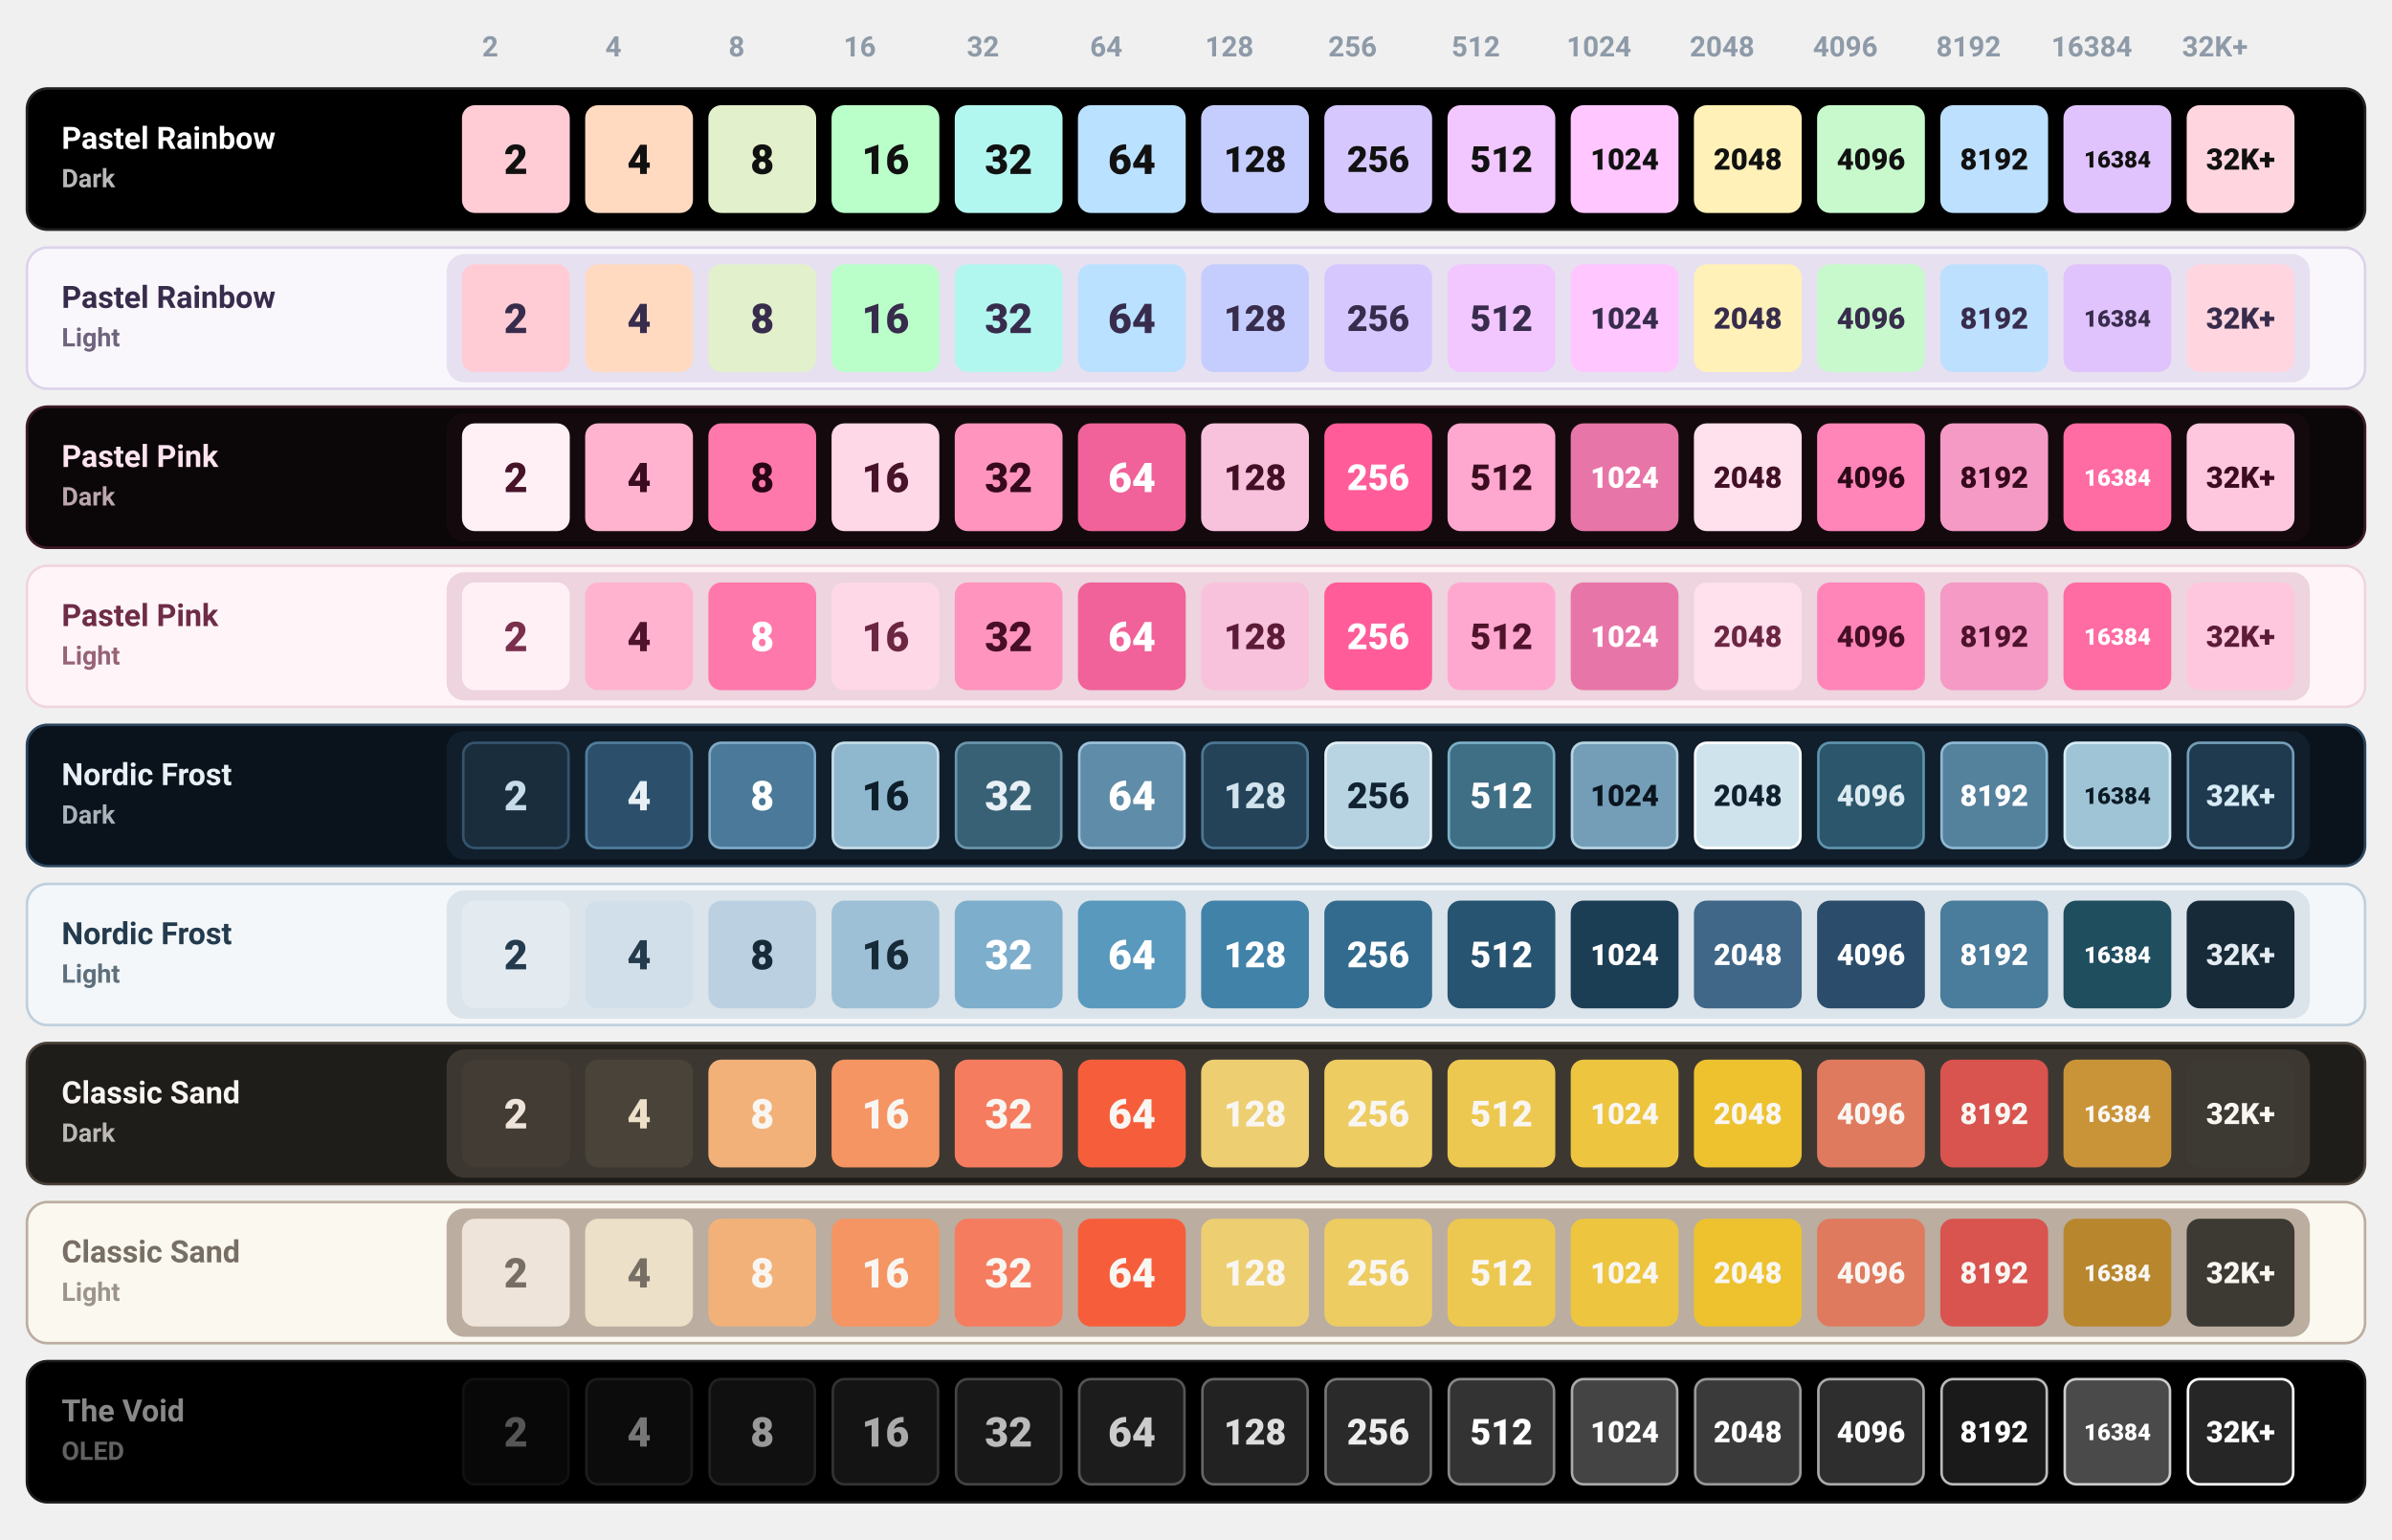
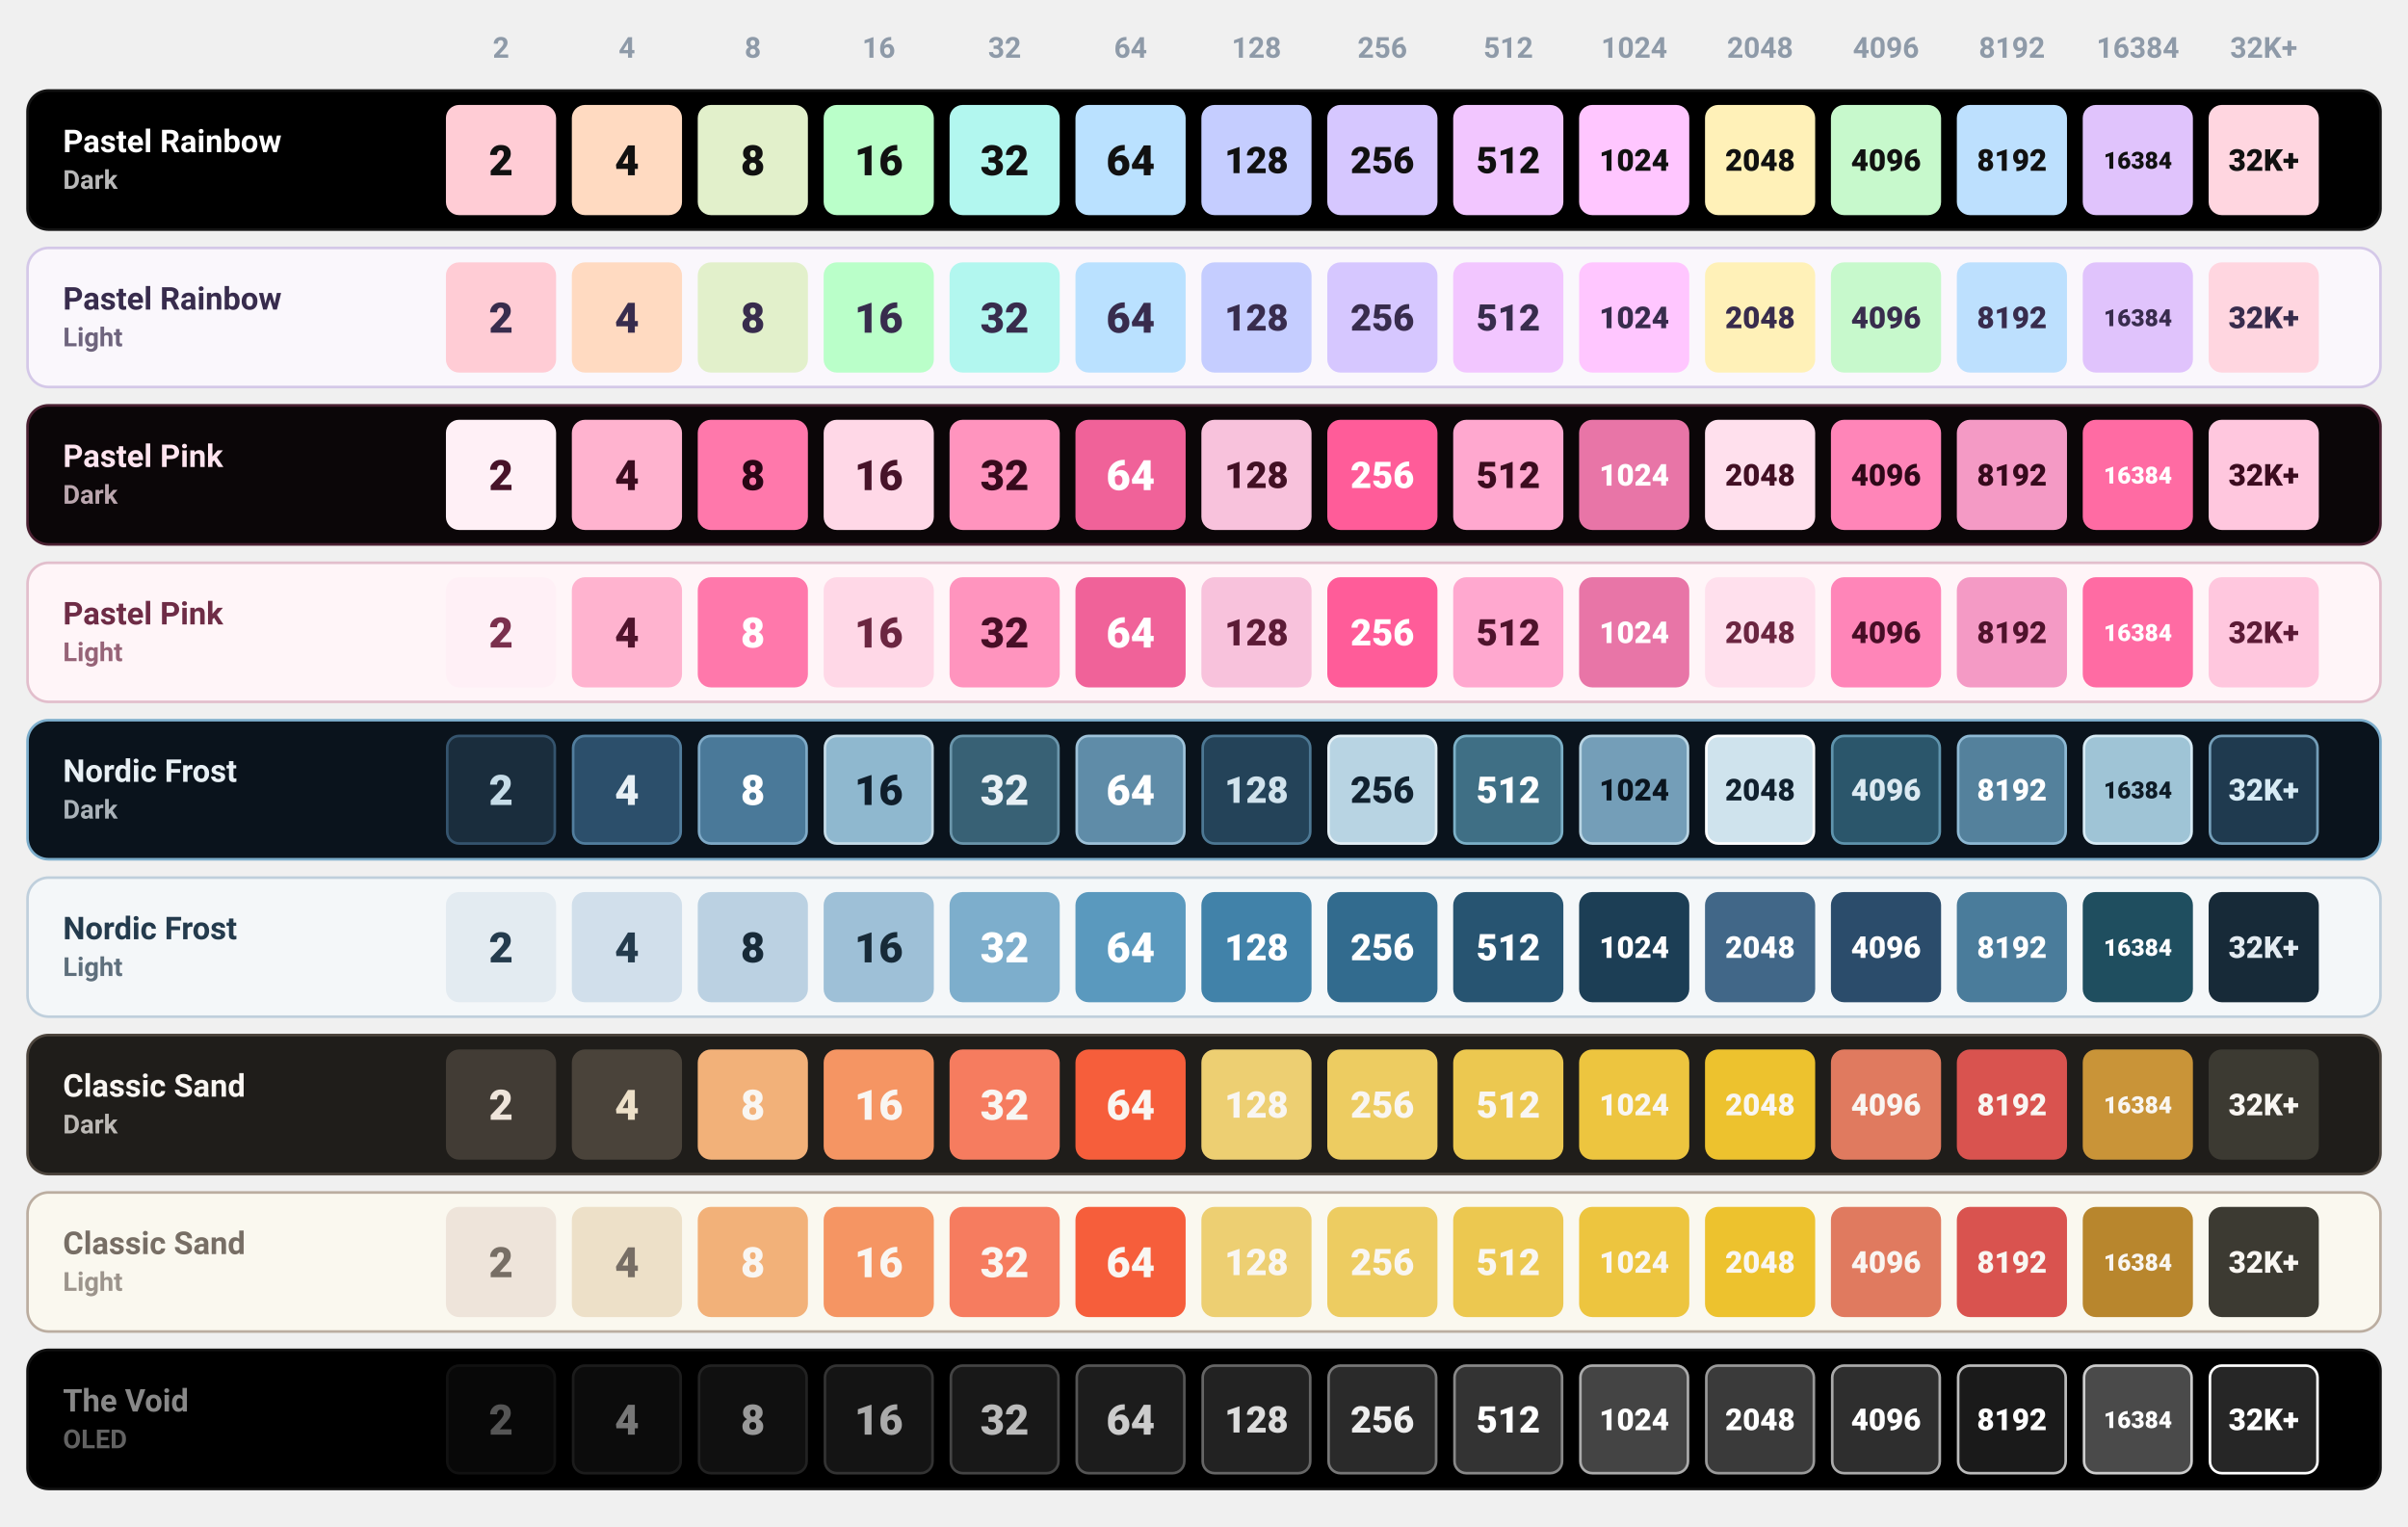
- <svg xmlns="http://www.w3.org/2000/svg" viewBox="0 0 932 600" width="100%" height="100%" style="background:#0a0c0e;">
+ <svg xmlns="http://www.w3.org/2000/svg" viewBox="0 0 918 582" width="100%" height="100%" style="background:#0a0c0e;">
  <style>
    text { font-family: -apple-system, BlinkMacSystemFont, "Segoe UI", Roboto, sans-serif; }
    .hdr { fill:#8e9aa8; font-size:11px; font-weight:700; text-anchor:middle; }
    .lbl { font-size:12px; font-weight:700; }
    .sub { font-size:10px; font-weight:600; }
    .val { font-weight:800; text-anchor:middle; }
    .v2 { font-size:16px; } .v3 { font-size:14px; } .v4 { font-size:11.5px; } .v5 { font-size:9px; }
  </style>
  <g transform="translate(170, 22)">
    <text x="21" class="hdr">2</text>
    <text x="69" class="hdr">4</text>
    <text x="117" class="hdr">8</text>
    <text x="165" class="hdr">16</text>
    <text x="213" class="hdr">32</text>
    <text x="261" class="hdr">64</text>
    <text x="309" class="hdr">128</text>
    <text x="357" class="hdr">256</text>
    <text x="405" class="hdr">512</text>
    <text x="453" class="hdr">1024</text>
    <text x="501" class="hdr">2048</text>
    <text x="549" class="hdr">4096</text>
    <text x="597" class="hdr">8192</text>
    <text x="645" class="hdr">16384</text>
    <text x="693" class="hdr">32K+</text>
  </g>
  <g transform="translate(10, 34)">
-     <rect x="0.5" y="0.5" width="911" height="55" rx="8" fill="#000000" stroke="#222222" stroke-width="1" />
+     <rect x="0.5" y="0.5" width="897" height="53" rx="8" fill="#000000" stroke="#141414" stroke-width="1" />
    <text x="14" y="24" fill="#ffffff" class="lbl">Pastel Rainbow</text>
-     <text x="14" y="39" fill="#ffffff" fill-opacity="0.72" class="sub">Dark</text>
-     <rect x="164" y="3" width="726" height="50" rx="7" fill="#000000" />
-     <g transform="translate(170, 7)">
+     <text x="14" y="38" fill="#ffffff" fill-opacity="0.72" class="sub">Dark</text>
+     <g transform="translate(160, 6)">
      <rect x="0" y="0" width="42" height="42" rx="5" fill="#ffccd5" />
      <text x="21" y="26.8" fill="#111111" class="val v2">2</text>
      <rect x="48" y="0" width="42" height="42" rx="5" fill="#ffdac1" />
      <text x="69" y="26.8" fill="#111111" class="val v2">4</text>
      <rect x="96" y="0" width="42" height="42" rx="5" fill="#e2f0cb" />
      <text x="117" y="26.8" fill="#111111" class="val v2">8</text>
      <rect x="144" y="0" width="42" height="42" rx="5" fill="#baffc9" />
      <text x="165" y="26.8" fill="#111111" class="val v2">16</text>
      <rect x="192" y="0" width="42" height="42" rx="5" fill="#b2f7ef" />
      <text x="213" y="26.8" fill="#111111" class="val v2">32</text>
      <rect x="240" y="0" width="42" height="42" rx="5" fill="#bae1ff" />
      <text x="261" y="26.8" fill="#111111" class="val v2">64</text>
      <rect x="288" y="0" width="42" height="42" rx="5" fill="#c5cdff" />
      <text x="309" y="26" fill="#111111" class="val v3">128</text>
      <rect x="336" y="0" width="42" height="42" rx="5" fill="#d6c7ff" />
      <text x="357" y="26" fill="#111111" class="val v3">256</text>
      <rect x="384" y="0" width="42" height="42" rx="5" fill="#f2c6ff" />
      <text x="405" y="26" fill="#111111" class="val v3">512</text>
      <rect x="432" y="0" width="42" height="42" rx="5" fill="#ffc6ff" />
      <text x="453" y="25.1" fill="#111111" class="val v4">1024</text>
      <rect x="480" y="0" width="42" height="42" rx="5" fill="#fff1b8" />
      <text x="501" y="25.1" fill="#111111" class="val v4">2048</text>
      <rect x="528" y="0" width="42" height="42" rx="5" fill="#c7f9cc" />
      <text x="549" y="25.1" fill="#111111" class="val v4">4096</text>
      <rect x="576" y="0" width="42" height="42" rx="5" fill="#bde0fe" />
      <text x="597" y="25.1" fill="#111111" class="val v4">8192</text>
      <rect x="624" y="0" width="42" height="42" rx="5" fill="#e0c3fc" />
      <text x="645" y="24.3" fill="#111111" class="val v5">16384</text>
      <rect x="672" y="0" width="42" height="42" rx="5" fill="#ffd6e0" />
      <text x="693" y="25.1" fill="#111111" class="val v4">32K+</text>
    </g>
  </g>
-   <g transform="translate(10, 96)">
-     <rect x="0.5" y="0.5" width="911" height="55" rx="8" fill="#faf7fc" stroke="#dcd3eb" stroke-width="1" />
+   <g transform="translate(10, 94)">
+     <rect x="0.5" y="0.5" width="897" height="53" rx="8" fill="#faf7fc" stroke="#d4c8e8" stroke-width="1" />
    <text x="14" y="24" fill="#382c4d" class="lbl">Pastel Rainbow</text>
-     <text x="14" y="39" fill="#382c4d" fill-opacity="0.72" class="sub">Light</text>
-     <rect x="164" y="3" width="726" height="50" rx="7" fill="#e7e0f0" />
-     <g transform="translate(170, 7)">
+     <text x="14" y="38" fill="#382c4d" fill-opacity="0.72" class="sub">Light</text>
+     <g transform="translate(160, 6)">
      <rect x="0" y="0" width="42" height="42" rx="5" fill="#ffccd5" />
      <text x="21" y="26.8" fill="#382c4d" class="val v2">2</text>
      <rect x="48" y="0" width="42" height="42" rx="5" fill="#ffdac1" />
      <text x="69" y="26.8" fill="#382c4d" class="val v2">4</text>
      <rect x="96" y="0" width="42" height="42" rx="5" fill="#e2f0cb" />
      <text x="117" y="26.8" fill="#382c4d" class="val v2">8</text>
      <rect x="144" y="0" width="42" height="42" rx="5" fill="#baffc9" />
      <text x="165" y="26.8" fill="#382c4d" class="val v2">16</text>
      <rect x="192" y="0" width="42" height="42" rx="5" fill="#b2f7ef" />
      <text x="213" y="26.8" fill="#382c4d" class="val v2">32</text>
      <rect x="240" y="0" width="42" height="42" rx="5" fill="#bae1ff" />
      <text x="261" y="26.8" fill="#382c4d" class="val v2">64</text>
      <rect x="288" y="0" width="42" height="42" rx="5" fill="#c5cdff" />
      <text x="309" y="26" fill="#382c4d" class="val v3">128</text>
      <rect x="336" y="0" width="42" height="42" rx="5" fill="#d6c7ff" />
      <text x="357" y="26" fill="#382c4d" class="val v3">256</text>
      <rect x="384" y="0" width="42" height="42" rx="5" fill="#f2c6ff" />
      <text x="405" y="26" fill="#382c4d" class="val v3">512</text>
      <rect x="432" y="0" width="42" height="42" rx="5" fill="#ffc6ff" />
      <text x="453" y="25.1" fill="#382c4d" class="val v4">1024</text>
      <rect x="480" y="0" width="42" height="42" rx="5" fill="#fff1b8" />
      <text x="501" y="25.1" fill="#382c4d" class="val v4">2048</text>
      <rect x="528" y="0" width="42" height="42" rx="5" fill="#c7f9cc" />
      <text x="549" y="25.1" fill="#382c4d" class="val v4">4096</text>
      <rect x="576" y="0" width="42" height="42" rx="5" fill="#bde0fe" />
      <text x="597" y="25.1" fill="#382c4d" class="val v4">8192</text>
      <rect x="624" y="0" width="42" height="42" rx="5" fill="#e0c3fc" />
      <text x="645" y="24.3" fill="#382c4d" class="val v5">16384</text>
      <rect x="672" y="0" width="42" height="42" rx="5" fill="#ffd6e0" />
      <text x="693" y="25.1" fill="#382c4d" class="val v4">32K+</text>
    </g>
  </g>
-   <g transform="translate(10, 158)">
-     <rect x="0.5" y="0.5" width="911" height="55" rx="8" fill="#0b0608" stroke="#3d1a28" stroke-width="1" />
+   <g transform="translate(10, 154)">
+     <rect x="0.5" y="0.5" width="897" height="53" rx="8" fill="#0b0608" stroke="#4a2031" stroke-width="1" />
    <text x="14" y="24" fill="#ffe4ef" class="lbl">Pastel Pink</text>
-     <text x="14" y="39" fill="#ffe4ef" fill-opacity="0.72" class="sub">Dark</text>
-     <rect x="164" y="3" width="726" height="50" rx="7" fill="#140a0e" />
-     <g transform="translate(170, 7)">
+     <text x="14" y="38" fill="#ffe4ef" fill-opacity="0.72" class="sub">Dark</text>
+     <g transform="translate(160, 6)">
      <rect x="0" y="0" width="42" height="42" rx="5" fill="#fff0f6" />
      <text x="21" y="26.8" fill="#471329" class="val v2">2</text>
      <rect x="48" y="0" width="42" height="42" rx="5" fill="#ffb3cf" />
      <text x="69" y="26.8" fill="#3b0c1f" class="val v2">4</text>
      <rect x="96" y="0" width="42" height="42" rx="5" fill="#ff78ab" />
      <text x="117" y="26.8" fill="#290615" class="val v2">8</text>
      <rect x="144" y="0" width="42" height="42" rx="5" fill="#ffd8e7" />
      <text x="165" y="26.8" fill="#471329" class="val v2">16</text>
      <rect x="192" y="0" width="42" height="42" rx="5" fill="#ff94be" />
      <text x="213" y="26.8" fill="#360a1c" class="val v2">32</text>
      <rect x="240" y="0" width="42" height="42" rx="5" fill="#f06299" />
      <text x="261" y="26.8" fill="#ffffff" class="val v2">64</text>
      <rect x="288" y="0" width="42" height="42" rx="5" fill="#f8c2dc" />
      <text x="309" y="26" fill="#421024" class="val v3">128</text>
      <rect x="336" y="0" width="42" height="42" rx="5" fill="#ff5c99" />
      <text x="357" y="26" fill="#ffffff" class="val v3">256</text>
      <rect x="384" y="0" width="42" height="42" rx="5" fill="#ffa8cf" />
      <text x="405" y="26" fill="#3b0c1f" class="val v3">512</text>
      <rect x="432" y="0" width="42" height="42" rx="5" fill="#e875a7" />
      <text x="453" y="25.1" fill="#ffffff" class="val v4">1024</text>
      <rect x="480" y="0" width="42" height="42" rx="5" fill="#ffe0ed" />
      <text x="501" y="25.1" fill="#421024" class="val v4">2048</text>
      <rect x="528" y="0" width="42" height="42" rx="5" fill="#ff85b8" />
      <text x="549" y="25.1" fill="#2e0818" class="val v4">4096</text>
      <rect x="576" y="0" width="42" height="42" rx="5" fill="#f49ac5" />
      <text x="597" y="25.1" fill="#360a1c" class="val v4">8192</text>
      <rect x="624" y="0" width="42" height="42" rx="5" fill="#ff6ba3" />
      <text x="645" y="24.3" fill="#ffffff" class="val v5">16384</text>
      <rect x="672" y="0" width="42" height="42" rx="5" fill="#ffc7de" />
      <text x="693" y="25.1" fill="#3b0c1f" class="val v4">32K+</text>
    </g>
  </g>
-   <g transform="translate(10, 220)">
-     <rect x="0.5" y="0.5" width="911" height="55" rx="8" fill="#fff5f8" stroke="#f0d5e0" stroke-width="1" />
+   <g transform="translate(10, 214)">
+     <rect x="0.5" y="0.5" width="897" height="53" rx="8" fill="#fff5f8" stroke="#e2becc" stroke-width="1" />
    <text x="14" y="24" fill="#6e2c46" class="lbl">Pastel Pink</text>
-     <text x="14" y="39" fill="#6e2c46" fill-opacity="0.72" class="sub">Light</text>
-     <rect x="164" y="3" width="726" height="50" rx="7" fill="#edd4de" />
-     <g transform="translate(170, 7)">
+     <text x="14" y="38" fill="#6e2c46" fill-opacity="0.72" class="sub">Light</text>
+     <g transform="translate(160, 6)">
      <rect x="0" y="0" width="42" height="42" rx="5" fill="#fff0f6" />
      <text x="21" y="26.8" fill="#7a304d" class="val v2">2</text>
      <rect x="48" y="0" width="42" height="42" rx="5" fill="#ffb3cf" />
      <text x="69" y="26.8" fill="#4f132c" class="val v2">4</text>
      <rect x="96" y="0" width="42" height="42" rx="5" fill="#ff78ab" />
      <text x="117" y="26.8" fill="#ffffff" class="val v2">8</text>
      <rect x="144" y="0" width="42" height="42" rx="5" fill="#ffd8e7" />
      <text x="165" y="26.8" fill="#6b2641" class="val v2">16</text>
      <rect x="192" y="0" width="42" height="42" rx="5" fill="#ff94be" />
      <text x="213" y="26.8" fill="#470e26" class="val v2">32</text>
      <rect x="240" y="0" width="42" height="42" rx="5" fill="#f06299" />
      <text x="261" y="26.8" fill="#ffffff" class="val v2">64</text>
      <rect x="288" y="0" width="42" height="42" rx="5" fill="#f8c2dc" />
      <text x="309" y="26" fill="#5c1b36" class="val v3">128</text>
      <rect x="336" y="0" width="42" height="42" rx="5" fill="#ff5c99" />
      <text x="357" y="26" fill="#ffffff" class="val v3">256</text>
      <rect x="384" y="0" width="42" height="42" rx="5" fill="#ffa8cf" />
      <text x="405" y="26" fill="#4f132c" class="val v3">512</text>
      <rect x="432" y="0" width="42" height="42" rx="5" fill="#e875a7" />
      <text x="453" y="25.1" fill="#ffffff" class="val v4">1024</text>
      <rect x="480" y="0" width="42" height="42" rx="5" fill="#ffe0ed" />
      <text x="501" y="25.1" fill="#6b2641" class="val v4">2048</text>
      <rect x="528" y="0" width="42" height="42" rx="5" fill="#ff85b8" />
      <text x="549" y="25.1" fill="#470e26" class="val v4">4096</text>
      <rect x="576" y="0" width="42" height="42" rx="5" fill="#f49ac5" />
      <text x="597" y="25.1" fill="#4f132c" class="val v4">8192</text>
      <rect x="624" y="0" width="42" height="42" rx="5" fill="#ff6ba3" />
      <text x="645" y="24.3" fill="#ffffff" class="val v5">16384</text>
      <rect x="672" y="0" width="42" height="42" rx="5" fill="#ffc7de" />
      <text x="693" y="25.1" fill="#5c1b36" class="val v4">32K+</text>
    </g>
  </g>
-   <g transform="translate(10, 282)">
-     <rect x="0.5" y="0.5" width="911" height="55" rx="8" fill="#0a131c" stroke="#2c465e" stroke-width="1" />
+   <g transform="translate(10, 274)">
+     <rect x="0.5" y="0.5" width="897" height="53" rx="8" fill="#0a131c" stroke="#7daecc" stroke-width="1" />
    <text x="14" y="24" fill="#e8f0f5" class="lbl">Nordic Frost</text>
-     <text x="14" y="39" fill="#e8f0f5" fill-opacity="0.72" class="sub">Dark</text>
-     <rect x="164" y="3" width="726" height="50" rx="7" fill="#111f2c" />
-     <g transform="translate(170, 7)">
+     <text x="14" y="38" fill="#e8f0f5" fill-opacity="0.72" class="sub">Dark</text>
+     <g transform="translate(160, 6)">
      <rect x="0.5" y="0.5" width="41" height="41" rx="4.5" fill="#1a2d3d" stroke="#35546e" stroke-width="1" />
      <text x="21" y="26.8" fill="#c6dce8" class="val v2">2</text>
      <rect x="48.5" y="0.5" width="41" height="41" rx="4.5" fill="#2c4f6b" stroke="#527e9e" stroke-width="1" />
      <text x="69" y="26.8" fill="#e8f0f5" class="val v2">4</text>
      <rect x="96.5" y="0.5" width="41" height="41" rx="4.5" fill="#4a7999" stroke="#7faac7" stroke-width="1" />
      <text x="117" y="26.8" fill="#ffffff" class="val v2">8</text>
      <rect x="144.5" y="0.5" width="41" height="41" rx="4.5" fill="#8fb8cf" stroke="#c6dce8" stroke-width="1" />
      <text x="165" y="26.8" fill="#0f1e2b" class="val v2">16</text>
      <rect x="192.5" y="0.5" width="41" height="41" rx="4.5" fill="#386175" stroke="#6b96ab" stroke-width="1" />
      <text x="213" y="26.8" fill="#e8f0f5" class="val v2">32</text>
      <rect x="240.5" y="0.5" width="41" height="41" rx="4.5" fill="#5f8ca8" stroke="#9ec2d9" stroke-width="1" />
      <text x="261" y="26.8" fill="#ffffff" class="val v2">64</text>
      <rect x="288.5" y="0.5" width="41" height="41" rx="4.5" fill="#244359" stroke="#4d7894" stroke-width="1" />
      <text x="309" y="26" fill="#d1e3ed" class="val v3">128</text>
      <rect x="336.5" y="0.5" width="41" height="41" rx="4.5" fill="#b8d4e3" stroke="#e3eff5" stroke-width="1" />
      <text x="357" y="26" fill="#112230" class="val v3">256</text>
      <rect x="384.5" y="0.5" width="41" height="41" rx="4.5" fill="#3f6f85" stroke="#7cb0c7" stroke-width="1" />
      <text x="405" y="26" fill="#ffffff" class="val v3">512</text>
      <rect x="432.5" y="0.5" width="41" height="41" rx="4.5" fill="#749eb8" stroke="#b8d4e3" stroke-width="1" />
      <text x="453" y="25.1" fill="#0a151f" class="val v4">1024</text>
      <rect x="480.5" y="0.5" width="41" height="41" rx="4.5" fill="#cfe3ed" stroke="#ffffff" stroke-width="1" />
      <text x="501" y="25.1" fill="#10202e" class="val v4">2048</text>
      <rect x="528.5" y="0.5" width="41" height="41" rx="4.5" fill="#2b566b" stroke="#5f94ad" stroke-width="1" />
      <text x="549" y="25.1" fill="#dceaf2" class="val v4">4096</text>
      <rect x="576.5" y="0.5" width="41" height="41" rx="4.5" fill="#54819c" stroke="#8eb9d4" stroke-width="1" />
      <text x="597" y="25.1" fill="#ffffff" class="val v4">8192</text>
      <rect x="624.5" y="0.5" width="41" height="41" rx="4.5" fill="#9fc4d6" stroke="#d7ebf5" stroke-width="1" />
      <text x="645" y="24.3" fill="#0d1b26" class="val v5">16384</text>
      <rect x="672.5" y="0.5" width="41" height="41" rx="4.5" fill="#1f3a4f" stroke="#749eb8" stroke-width="1" />
      <text x="693" y="25.1" fill="#d7ebf5" class="val v4">32K+</text>
    </g>
  </g>
-   <g transform="translate(10, 344)">
-     <rect x="0.5" y="0.5" width="911" height="55" rx="8" fill="#f4f7f9" stroke="#bfcfdc" stroke-width="1" />
+   <g transform="translate(10, 334)">
+     <rect x="0.5" y="0.5" width="897" height="53" rx="8" fill="#f4f7f9" stroke="#bfcfdc" stroke-width="1" />
    <text x="14" y="24" fill="#243b4d" class="lbl">Nordic Frost</text>
-     <text x="14" y="39" fill="#243b4d" fill-opacity="0.72" class="sub">Light</text>
-     <rect x="164" y="3" width="726" height="50" rx="7" fill="#dbe4ea" />
-     <g transform="translate(170, 7)">
+     <text x="14" y="38" fill="#243b4d" fill-opacity="0.72" class="sub">Light</text>
+     <g transform="translate(160, 6)">
      <rect x="0" y="0" width="42" height="42" rx="5" fill="#e3ebf1" />
      <text x="21" y="26.8" fill="#243b4d" class="val v2">2</text>
      <rect x="48" y="0" width="42" height="42" rx="5" fill="#d1dfeb" />
      <text x="69" y="26.8" fill="#243b4d" class="val v2">4</text>
      <rect x="96" y="0" width="42" height="42" rx="5" fill="#bbd1e2" />
      <text x="117" y="26.8" fill="#172a38" class="val v2">8</text>
      <rect x="144" y="0" width="42" height="42" rx="5" fill="#9ec0d7" />
      <text x="165" y="26.8" fill="#172a38" class="val v2">16</text>
      <rect x="192" y="0" width="42" height="42" rx="5" fill="#7daecc" />
      <text x="213" y="26.8" fill="#ffffff" class="val v2">32</text>
      <rect x="240" y="0" width="42" height="42" rx="5" fill="#5a99be" />
      <text x="261" y="26.8" fill="#ffffff" class="val v2">64</text>
      <rect x="288" y="0" width="42" height="42" rx="5" fill="#4182a9" />
      <text x="309" y="26" fill="#ffffff" class="val v3">128</text>
      <rect x="336" y="0" width="42" height="42" rx="5" fill="#326b8e" />
      <text x="357" y="26" fill="#ffffff" class="val v3">256</text>
      <rect x="384" y="0" width="42" height="42" rx="5" fill="#275471" />
      <text x="405" y="26" fill="#ffffff" class="val v3">512</text>
      <rect x="432" y="0" width="42" height="42" rx="5" fill="#1c3e55" />
      <text x="453" y="25.1" fill="#ffffff" class="val v4">1024</text>
      <rect x="480" y="0" width="42" height="42" rx="5" fill="#416788" />
      <text x="501" y="25.1" fill="#ffffff" class="val v4">2048</text>
      <rect x="528" y="0" width="42" height="42" rx="5" fill="#2b4c6b" />
      <text x="549" y="25.1" fill="#ffffff" class="val v4">4096</text>
      <rect x="576" y="0" width="42" height="42" rx="5" fill="#4a7c9b" />
      <text x="597" y="25.1" fill="#ffffff" class="val v4">8192</text>
      <rect x="624" y="0" width="42" height="42" rx="5" fill="#1f4e5f" />
      <text x="645" y="24.3" fill="#ffffff" class="val v5">16384</text>
      <rect x="672" y="0" width="42" height="42" rx="5" fill="#172a38" />
      <text x="693" y="25.1" fill="#e3ebf1" class="val v4">32K+</text>
    </g>
  </g>
-   <g transform="translate(10, 406)">
-     <rect x="0.5" y="0.5" width="911" height="55" rx="8" fill="#1f1d1a" stroke="#4a4239" stroke-width="1" />
+   <g transform="translate(10, 394)">
+     <rect x="0.5" y="0.5" width="897" height="53" rx="8" fill="#1f1d1a" stroke="#4d453d" stroke-width="1" />
    <text x="14" y="24" fill="#f9f6f2" class="lbl">Classic Sand</text>
-     <text x="14" y="39" fill="#f9f6f2" fill-opacity="0.72" class="sub">Dark</text>
-     <rect x="164" y="3" width="726" height="50" rx="7" fill="#3d3731" />
-     <g transform="translate(170, 7)">
+     <text x="14" y="38" fill="#f9f6f2" fill-opacity="0.72" class="sub">Dark</text>
+     <g transform="translate(160, 6)">
      <rect x="0" y="0" width="42" height="42" rx="5" fill="#423c35" />
      <text x="21" y="26.8" fill="#eee4da" class="val v2">2</text>
      <rect x="48" y="0" width="42" height="42" rx="5" fill="#4a433a" />
      <text x="69" y="26.8" fill="#ede0c8" class="val v2">4</text>
      <rect x="96" y="0" width="42" height="42" rx="5" fill="#f2b179" />
      <text x="117" y="26.8" fill="#f9f6f2" class="val v2">8</text>
      <rect x="144" y="0" width="42" height="42" rx="5" fill="#f59563" />
      <text x="165" y="26.8" fill="#f9f6f2" class="val v2">16</text>
      <rect x="192" y="0" width="42" height="42" rx="5" fill="#f67c5f" />
      <text x="213" y="26.8" fill="#f9f6f2" class="val v2">32</text>
      <rect x="240" y="0" width="42" height="42" rx="5" fill="#f65e3b" />
      <text x="261" y="26.8" fill="#f9f6f2" class="val v2">64</text>
      <rect x="288" y="0" width="42" height="42" rx="5" fill="#edcf72" />
      <text x="309" y="26" fill="#f9f6f2" class="val v3">128</text>
      <rect x="336" y="0" width="42" height="42" rx="5" fill="#edcc61" />
      <text x="357" y="26" fill="#f9f6f2" class="val v3">256</text>
      <rect x="384" y="0" width="42" height="42" rx="5" fill="#ecc850" />
      <text x="405" y="26" fill="#f9f6f2" class="val v3">512</text>
      <rect x="432" y="0" width="42" height="42" rx="5" fill="#edc53f" />
      <text x="453" y="25.1" fill="#f9f6f2" class="val v4">1024</text>
      <rect x="480" y="0" width="42" height="42" rx="5" fill="#edc22e" />
      <text x="501" y="25.1" fill="#f9f6f2" class="val v4">2048</text>
      <rect x="528" y="0" width="42" height="42" rx="5" fill="#e07a5f" />
      <text x="549" y="25.1" fill="#f9f6f2" class="val v4">4096</text>
      <rect x="576" y="0" width="42" height="42" rx="5" fill="#d9534f" />
      <text x="597" y="25.1" fill="#f9f6f2" class="val v4">8192</text>
      <rect x="624" y="0" width="42" height="42" rx="5" fill="#c99438" />
      <text x="645" y="24.3" fill="#f9f6f2" class="val v5">16384</text>
      <rect x="672" y="0" width="42" height="42" rx="5" fill="#3c3a32" />
      <text x="693" y="25.1" fill="#f9f6f2" class="val v4">32K+</text>
    </g>
  </g>
-   <g transform="translate(10, 468)">
-     <rect x="0.5" y="0.5" width="911" height="55" rx="8" fill="#faf8ef" stroke="#bbada0" stroke-width="1" />
+   <g transform="translate(10, 454)">
+     <rect x="0.5" y="0.5" width="897" height="53" rx="8" fill="#faf8ef" stroke="#bbada0" stroke-width="1" />
    <text x="14" y="24" fill="#776e65" class="lbl">Classic Sand</text>
-     <text x="14" y="39" fill="#776e65" fill-opacity="0.72" class="sub">Light</text>
-     <rect x="164" y="3" width="726" height="50" rx="7" fill="#bbada0" />
-     <g transform="translate(170, 7)">
+     <text x="14" y="38" fill="#776e65" fill-opacity="0.72" class="sub">Light</text>
+     <g transform="translate(160, 6)">
      <rect x="0" y="0" width="42" height="42" rx="5" fill="#eee4da" />
      <text x="21" y="26.8" fill="#776e65" class="val v2">2</text>
      <rect x="48" y="0" width="42" height="42" rx="5" fill="#ede0c8" />
      <text x="69" y="26.8" fill="#776e65" class="val v2">4</text>
      <rect x="96" y="0" width="42" height="42" rx="5" fill="#f2b179" />
      <text x="117" y="26.8" fill="#f9f6f2" class="val v2">8</text>
      <rect x="144" y="0" width="42" height="42" rx="5" fill="#f59563" />
      <text x="165" y="26.8" fill="#f9f6f2" class="val v2">16</text>
      <rect x="192" y="0" width="42" height="42" rx="5" fill="#f67c5f" />
      <text x="213" y="26.8" fill="#f9f6f2" class="val v2">32</text>
      <rect x="240" y="0" width="42" height="42" rx="5" fill="#f65e3b" />
      <text x="261" y="26.8" fill="#f9f6f2" class="val v2">64</text>
      <rect x="288" y="0" width="42" height="42" rx="5" fill="#edcf72" />
      <text x="309" y="26" fill="#f9f6f2" class="val v3">128</text>
      <rect x="336" y="0" width="42" height="42" rx="5" fill="#edcc61" />
      <text x="357" y="26" fill="#f9f6f2" class="val v3">256</text>
      <rect x="384" y="0" width="42" height="42" rx="5" fill="#ecc850" />
      <text x="405" y="26" fill="#f9f6f2" class="val v3">512</text>
      <rect x="432" y="0" width="42" height="42" rx="5" fill="#edc53f" />
      <text x="453" y="25.1" fill="#f9f6f2" class="val v4">1024</text>
      <rect x="480" y="0" width="42" height="42" rx="5" fill="#edc22e" />
      <text x="501" y="25.1" fill="#f9f6f2" class="val v4">2048</text>
      <rect x="528" y="0" width="42" height="42" rx="5" fill="#e07a5f" />
      <text x="549" y="25.1" fill="#f9f6f2" class="val v4">4096</text>
      <rect x="576" y="0" width="42" height="42" rx="5" fill="#d9534f" />
      <text x="597" y="25.1" fill="#f9f6f2" class="val v4">8192</text>
      <rect x="624" y="0" width="42" height="42" rx="5" fill="#b8862d" />
      <text x="645" y="24.3" fill="#f9f6f2" class="val v5">16384</text>
      <rect x="672" y="0" width="42" height="42" rx="5" fill="#3c3a32" />
      <text x="693" y="25.1" fill="#f9f6f2" class="val v4">32K+</text>
    </g>
  </g>
-   <g transform="translate(10, 530)">
-     <rect x="0.5" y="0.5" width="911" height="55" rx="8" fill="#000000" stroke="#1a1a1a" stroke-width="1" />
+   <g transform="translate(10, 514)">
+     <rect x="0.5" y="0.5" width="897" height="53" rx="8" fill="#000000" stroke="#111111" stroke-width="1" />
    <text x="14" y="24" fill="#888888" class="lbl">The Void</text>
-     <text x="14" y="39" fill="#888888" fill-opacity="0.72" class="sub">OLED</text>
-     <rect x="164" y="3" width="726" height="50" rx="7" fill="#000000" />
-     <g transform="translate(170, 7)">
+     <text x="14" y="38" fill="#888888" fill-opacity="0.72" class="sub">OLED</text>
+     <g transform="translate(160, 6)">
      <rect x="0.5" y="0.5" width="41" height="41" rx="4.5" fill="#080808" stroke="#111111" stroke-width="1" />
      <text x="21" y="26.8" fill="#555555" class="val v2">2</text>
      <rect x="48.5" y="0.5" width="41" height="41" rx="4.5" fill="#0c0c0c" stroke="#1c1c1c" stroke-width="1" />
      <text x="69" y="26.8" fill="#777777" class="val v2">4</text>
      <rect x="96.5" y="0.5" width="41" height="41" rx="4.5" fill="#101010" stroke="#222222" stroke-width="1" />
      <text x="117" y="26.8" fill="#999999" class="val v2">8</text>
      <rect x="144.5" y="0.5" width="41" height="41" rx="4.5" fill="#141414" stroke="#333333" stroke-width="1" />
      <text x="165" y="26.8" fill="#aaaaaa" class="val v2">16</text>
      <rect x="192.5" y="0.5" width="41" height="41" rx="4.5" fill="#181818" stroke="#444444" stroke-width="1" />
      <text x="213" y="26.8" fill="#bbbbbb" class="val v2">32</text>
      <rect x="240.5" y="0.5" width="41" height="41" rx="4.5" fill="#1c1c1c" stroke="#555555" stroke-width="1" />
      <text x="261" y="26.8" fill="#cccccc" class="val v2">64</text>
      <rect x="288.5" y="0.5" width="41" height="41" rx="4.5" fill="#222222" stroke="#666666" stroke-width="1" />
      <text x="309" y="26" fill="#dddddd" class="val v3">128</text>
      <rect x="336.5" y="0.5" width="41" height="41" rx="4.5" fill="#2a2a2a" stroke="#777777" stroke-width="1" />
      <text x="357" y="26" fill="#eeeeee" class="val v3">256</text>
      <rect x="384.5" y="0.5" width="41" height="41" rx="4.5" fill="#333333" stroke="#888888" stroke-width="1" />
      <text x="405" y="26" fill="#ffffff" class="val v3">512</text>
      <rect x="432.5" y="0.5" width="41" height="41" rx="4.5" fill="#444444" stroke="#aaaaaa" stroke-width="1" />
      <text x="453" y="25.1" fill="#ffffff" class="val v4">1024</text>
      <rect x="480.5" y="0.5" width="41" height="41" rx="4.5" fill="#3a3a3a" stroke="#999999" stroke-width="1" />
      <text x="501" y="25.1" fill="#ffffff" class="val v4">2048</text>
      <rect x="528.5" y="0.5" width="41" height="41" rx="4.5" fill="#2e2e2e" stroke="#aaaaaa" stroke-width="1" />
      <text x="549" y="25.1" fill="#ffffff" class="val v4">4096</text>
      <rect x="576.5" y="0.5" width="41" height="41" rx="4.5" fill="#1a1a1a" stroke="#bbbbbb" stroke-width="1" />
      <text x="597" y="25.1" fill="#ffffff" class="val v4">8192</text>
      <rect x="624.5" y="0.5" width="41" height="41" rx="4.5" fill="#4a4a4a" stroke="#cccccc" stroke-width="1" />
      <text x="645" y="24.3" fill="#ffffff" class="val v5">16384</text>
      <rect x="672.5" y="0.5" width="41" height="41" rx="4.5" fill="#262626" stroke="#ffffff" stroke-width="1" />
      <text x="693" y="25.1" fill="#ffffff" class="val v4">32K+</text>
    </g>
  </g>
</svg>
